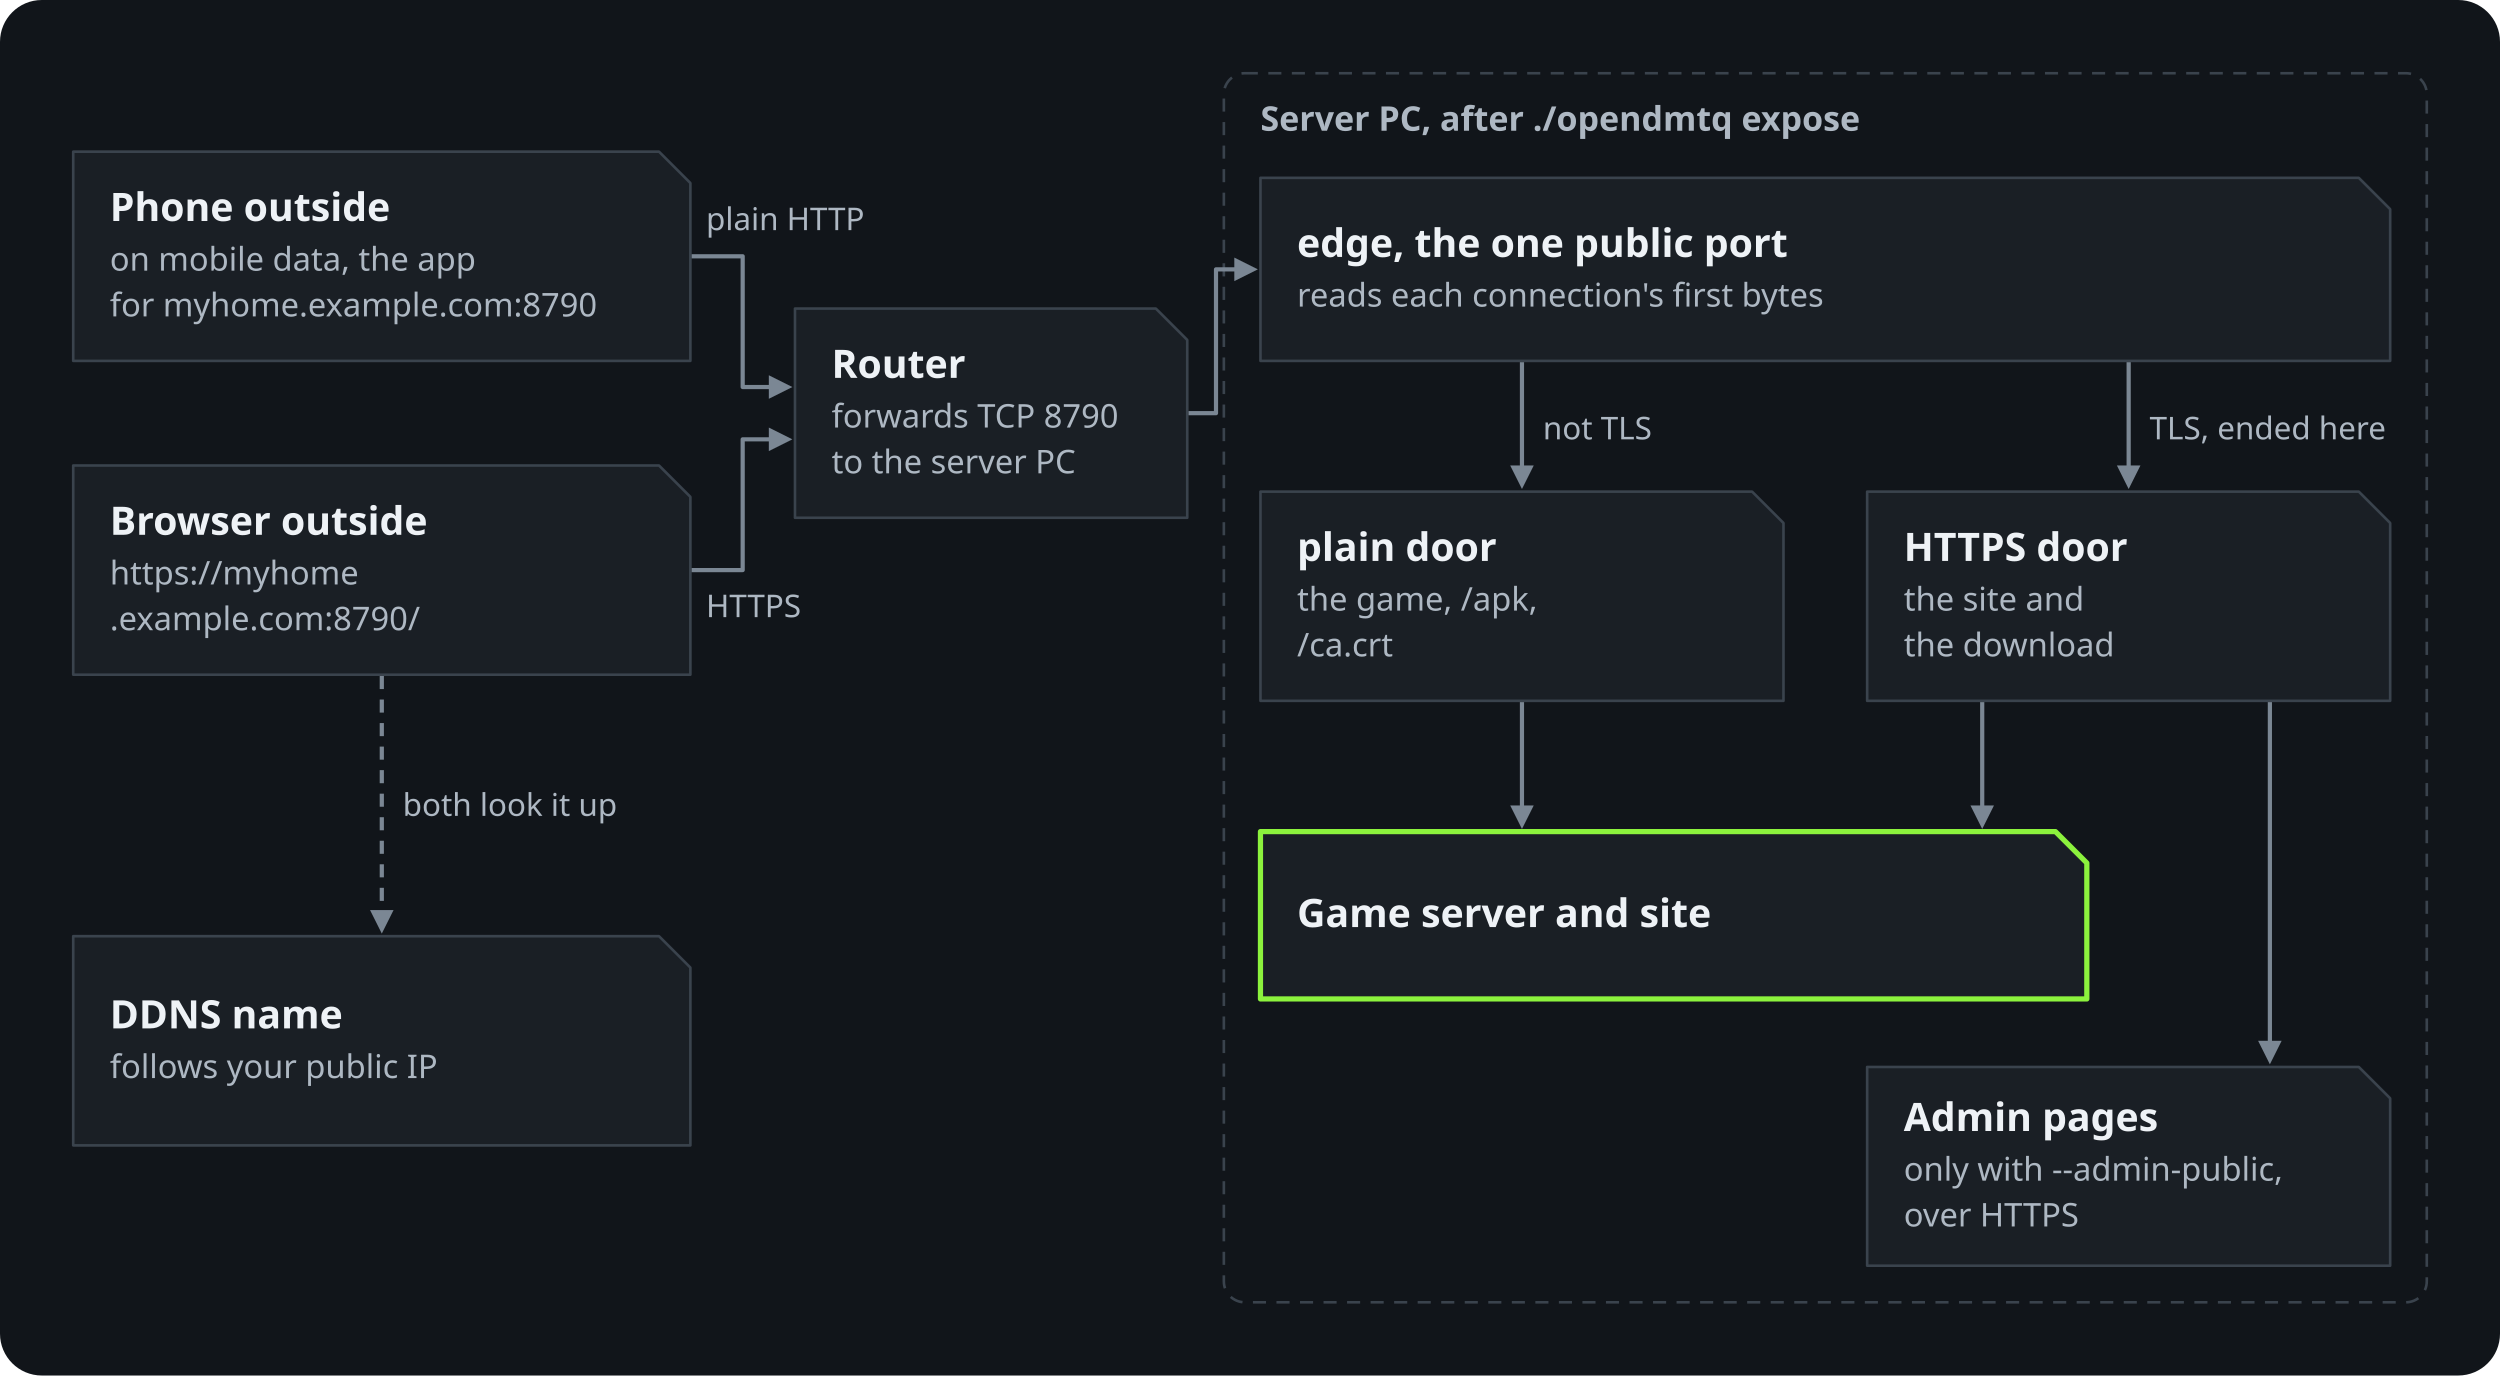
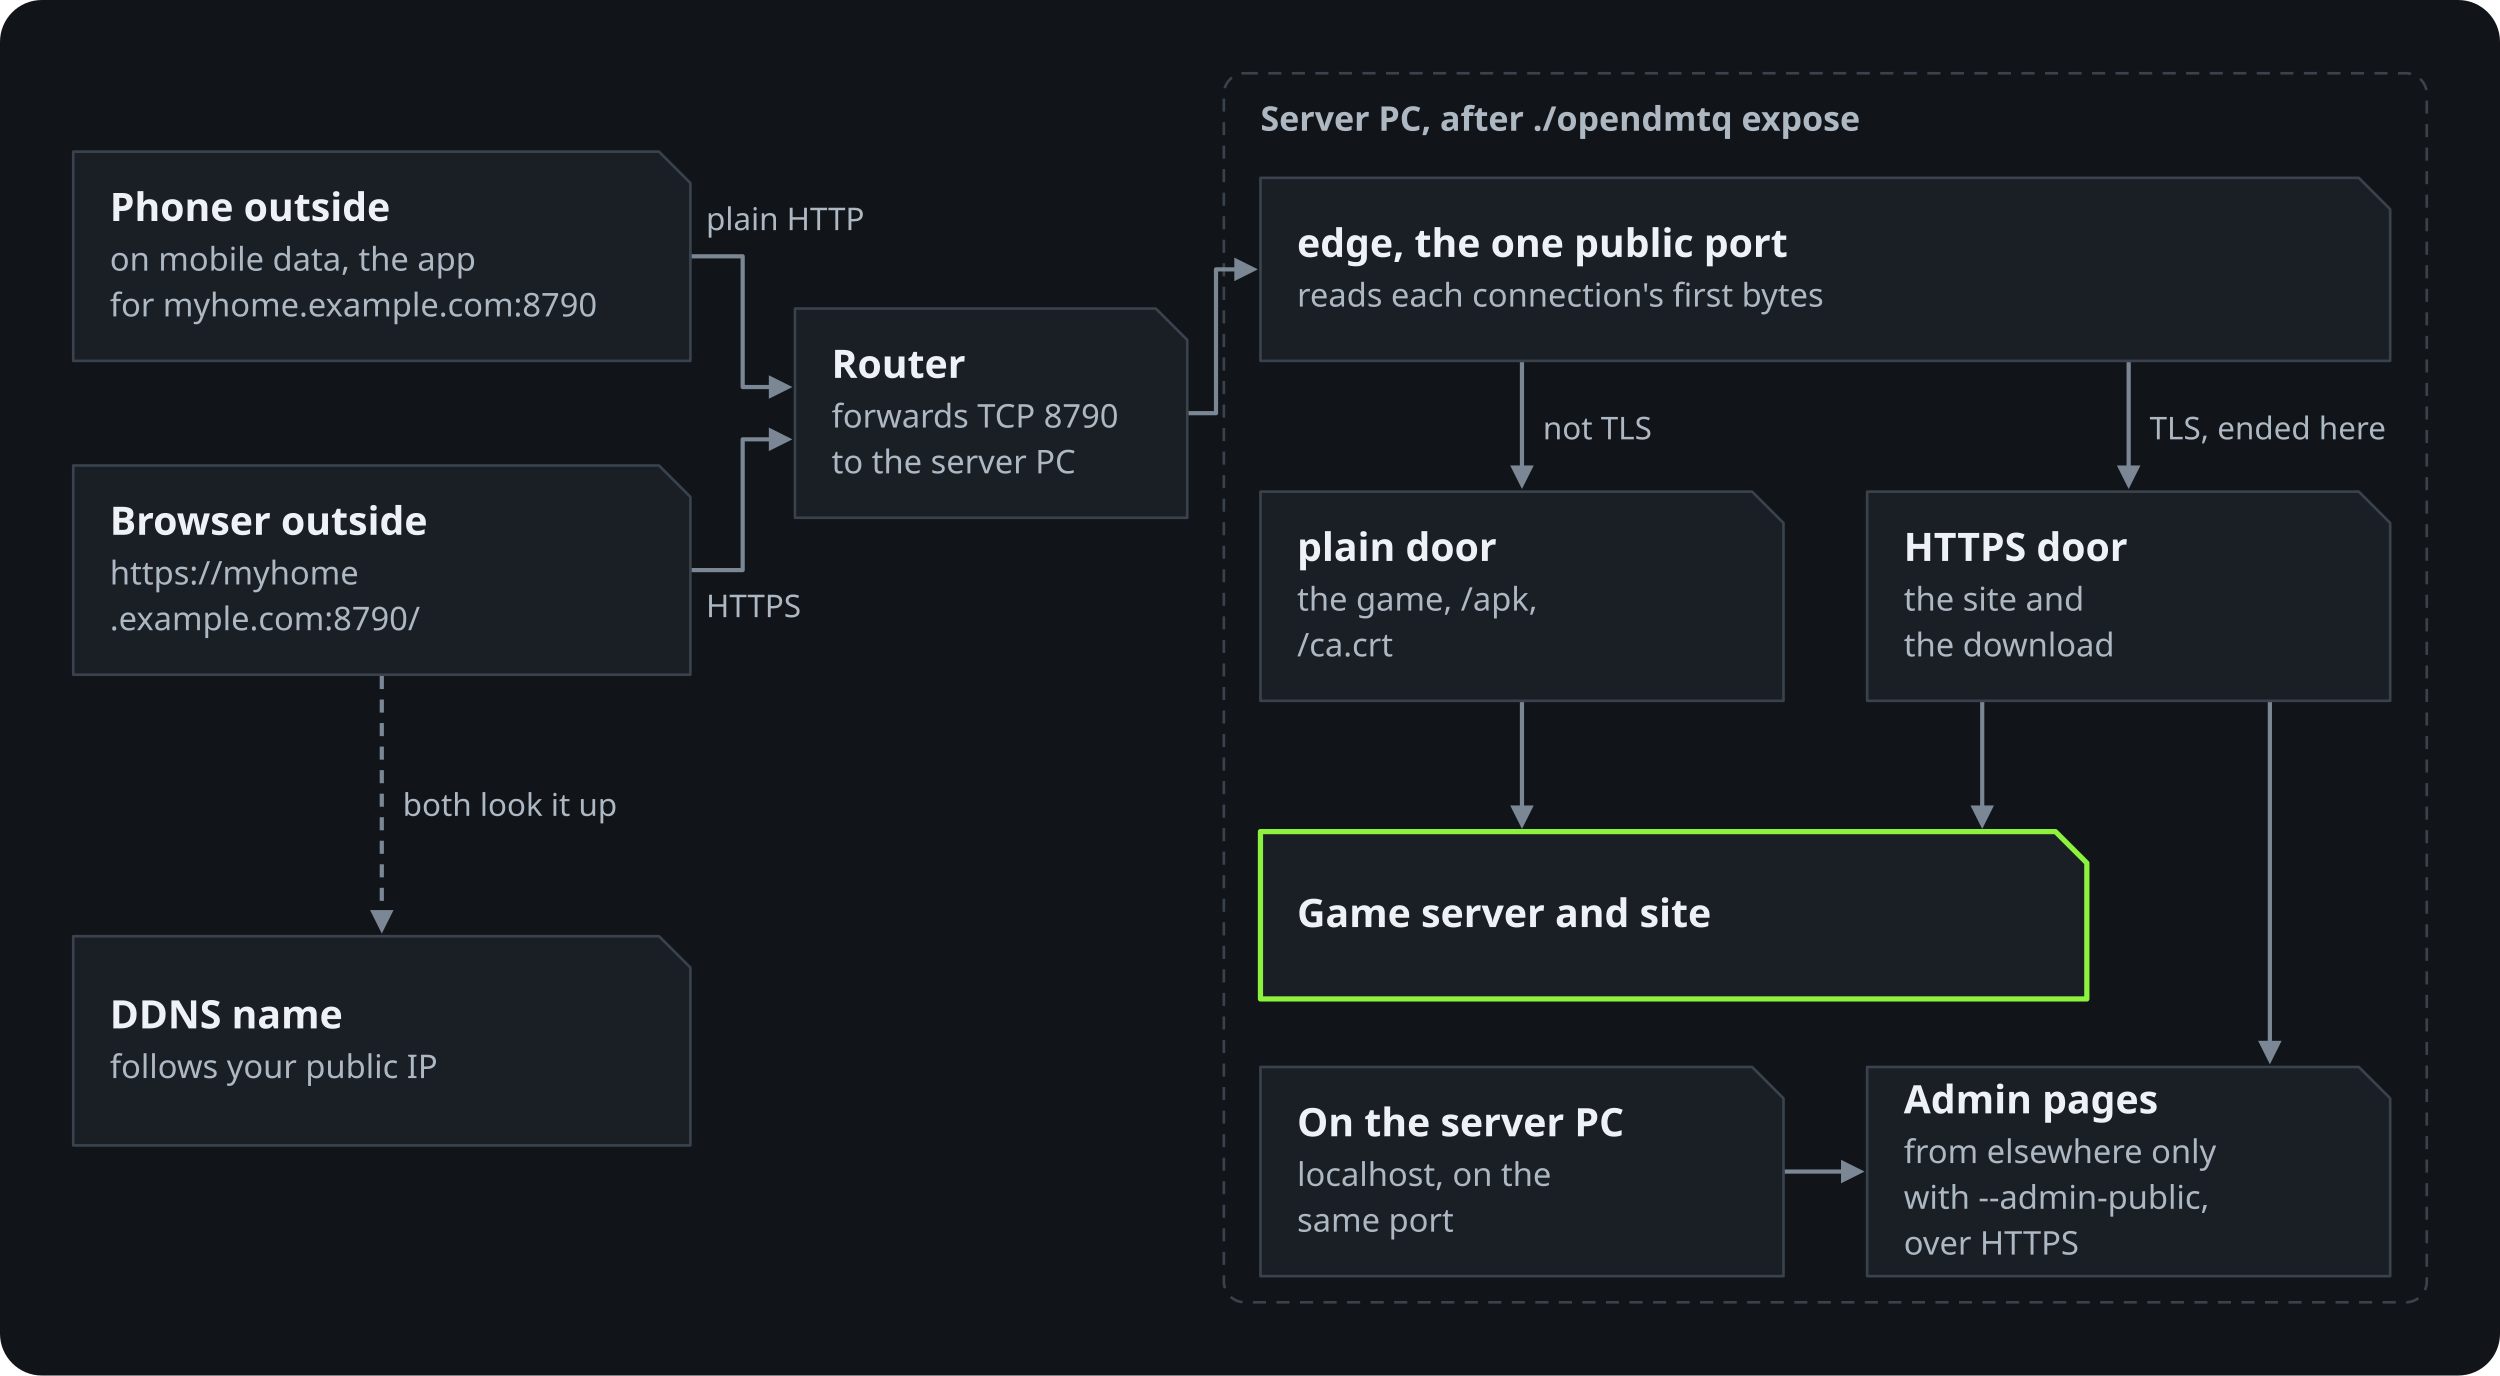
- <svg xmlns="http://www.w3.org/2000/svg" viewBox="-28 -28 956 526" width="956" height="526" font-family="-apple-system, BlinkMacSystemFont, 'Segoe UI', 'Noto Sans', 'Apple SD Gothic Neo', 'Malgun Gothic', 'Noto Sans KR', Helvetica, Arial, sans-serif" role="img" aria-label="Playing from outside: a phone on mobile data and a browser look up the DDNS name, which follows your public IP, and connect to your router, which forwards TCP 8790 to the server PC. There the edge, the one public port, reads each connection's first bytes: plain HTTP goes to the plain door (the game, /apk, /ca.crt), TLS is ended and goes to the HTTPS door (the site and the download). The admin pages answer there only after expose --admin-public">
+ <svg xmlns="http://www.w3.org/2000/svg" viewBox="-28 -28 956 526" width="956" height="526" font-family="-apple-system, BlinkMacSystemFont, 'Segoe UI', 'Noto Sans', 'Apple SD Gothic Neo', 'Malgun Gothic', 'Noto Sans KR', Helvetica, Arial, sans-serif" role="img" aria-label="Playing from outside: a phone on mobile data and a browser look up the DDNS name, which follows your public IP, and connect to your router, which forwards TCP 8790 to the server PC. There the edge, the one public port, reads each connection's first bytes: plain HTTP goes to the plain door (the game, /apk, /ca.crt), TLS is ended and goes to the HTTPS door (the site and the download). The admin pages answer the server PC itself on the same port (localhost), and visits from elsewhere only after expose --admin-public, over HTTPS; under Docker Desktop and rootless Docker only with --admin-public">
  <rect x="-28" y="-28" width="956" height="526" rx="16" fill="#11151a" />
  <path d="M0,30 H224 L236,42 V110 H0 Z" fill="#1a1f25" stroke="#3a434d" stroke-width="1" stroke-linejoin="round" />
  <text x="14" y="56.5" font-size="15" font-weight="600" fill="#eef2f6" text-anchor="start" data-box="14,222">Phone outside</text>
  <text x="14" y="75.5" font-size="12.5" fill="#aeb8c3" text-anchor="start" data-box="14,222">on mobile data, the app</text>
  <text x="14" y="93" font-size="12.5" fill="#aeb8c3" text-anchor="start" data-box="14,222">for myhome.example.com:8790</text>
  <path d="M0,150 H224 L236,162 V230 H0 Z" fill="#1a1f25" stroke="#3a434d" stroke-width="1" stroke-linejoin="round" />
  <text x="14" y="176.5" font-size="15" font-weight="600" fill="#eef2f6" text-anchor="start" data-box="14,222">Browser outside</text>
  <text x="14" y="195.5" font-size="12.5" fill="#aeb8c3" text-anchor="start" data-box="14,222">https://myhome</text>
  <text x="14" y="213" font-size="12.5" fill="#aeb8c3" text-anchor="start" data-box="14,222">.example.com:8790/</text>
  <path d="M0,330 H224 L236,342 V410 H0 Z" fill="#1a1f25" stroke="#3a434d" stroke-width="1" stroke-linejoin="round" />
  <text x="14" y="365.25" font-size="15" font-weight="600" fill="#eef2f6" text-anchor="start" data-box="14,222">DDNS name</text>
  <text x="14" y="384.25" font-size="12.5" fill="#aeb8c3" text-anchor="start" data-box="14,222">follows your public IP</text>
  <path d="M118,230.5 L118,322" fill="none" stroke="#7b8794" stroke-width="1.6" stroke-dasharray="5 4" />
  <path d="M118,329 L113.5,320.0 L122.5,320.0 Z" fill="#7b8794" data-tip="118,329" />
  <text x="126" y="284" font-size="12" fill="#aeb8c3" text-anchor="start" data-box="124,232">both look it up</text>
  <path d="M276,90 H414 L426,102 V170 H276 Z" fill="#1a1f25" stroke="#3a434d" stroke-width="1" stroke-linejoin="round" />
  <text x="290" y="116.5" font-size="15" font-weight="600" fill="#eef2f6" text-anchor="start" data-box="290,412">Router</text>
  <text x="290" y="135.5" font-size="12.5" fill="#aeb8c3" text-anchor="start" data-box="290,412">forwards TCP 8790</text>
  <text x="290" y="153" font-size="12.5" fill="#aeb8c3" text-anchor="start" data-box="290,412">to the server PC</text>
  <path d="M236.5,70 L256,70 L256,120 L268,120" fill="none" stroke="#7b8794" stroke-width="1.6" stroke-linejoin="round" />
  <path d="M275,120 L266.0,124.5 L266.0,115.5 Z" fill="#7b8794" data-tip="275,120" />
  <text x="242" y="60" font-size="12" fill="#aeb8c3" text-anchor="start" data-box="240,340">plain HTTP</text>
  <path d="M236.5,190 L256,190 L256,140 L268,140" fill="none" stroke="#7b8794" stroke-width="1.6" stroke-linejoin="round" />
  <path d="M275,140 L266.0,144.5 L266.0,135.5 Z" fill="#7b8794" data-tip="275,140" />
  <text x="242" y="208" font-size="12" fill="#aeb8c3" text-anchor="start" data-box="240,340">HTTPS</text>
  <rect x="440" y="0" width="460" height="470" rx="8" fill="#11151a" stroke="#3a434d" stroke-width="1" stroke-dasharray="5 4" />
  <text x="454" y="22" font-size="13" font-weight="600" fill="#aeb8c3" text-anchor="start" data-box="454,886">Server PC, after ./opendmtq expose</text>
  <path d="M454,40 H874 L886,52 V110 H454 Z" fill="#1a1f25" stroke="#3a434d" stroke-width="1" stroke-linejoin="round" />
  <text x="468" y="70.25" font-size="15" font-weight="600" fill="#eef2f6" text-anchor="start" data-box="468,872">edge, the one public port</text>
  <text x="468" y="89.25" font-size="12.5" fill="#aeb8c3" text-anchor="start" data-box="468,872">reads each connection's first bytes</text>
  <path d="M426.5,130 L437,130 L437,75 L446,75" fill="none" stroke="#7b8794" stroke-width="1.6" stroke-linejoin="round" />
  <path d="M453,75 L444.0,79.5 L444.0,70.5 Z" fill="#7b8794" data-tip="453,75" />
  <path d="M454,160 H642 L654,172 V240 H454 Z" fill="#1a1f25" stroke="#3a434d" stroke-width="1" stroke-linejoin="round" />
  <text x="468" y="186.5" font-size="15" font-weight="600" fill="#eef2f6" text-anchor="start" data-box="468,640">plain door</text>
  <text x="468" y="205.5" font-size="12.5" fill="#aeb8c3" text-anchor="start" data-box="468,640">the game, /apk,</text>
  <text x="468" y="223" font-size="12.5" fill="#aeb8c3" text-anchor="start" data-box="468,640">/ca.crt</text>
  <path d="M686,160 H874 L886,172 V240 H686 Z" fill="#1a1f25" stroke="#3a434d" stroke-width="1" stroke-linejoin="round" />
  <text x="700" y="186.5" font-size="15" font-weight="600" fill="#eef2f6" text-anchor="start" data-box="700,872">HTTPS door</text>
  <text x="700" y="205.5" font-size="12.5" fill="#aeb8c3" text-anchor="start" data-box="700,872">the site and</text>
  <text x="700" y="223" font-size="12.5" fill="#aeb8c3" text-anchor="start" data-box="700,872">the download</text>
  <path d="M554,110.5 L554,152" fill="none" stroke="#7b8794" stroke-width="1.6" stroke-linejoin="round" />
  <path d="M554,159 L549.5,150.0 L558.5,150.0 Z" fill="#7b8794" data-tip="554,159" />
  <text x="562" y="140" font-size="12" fill="#aeb8c3" text-anchor="start" data-box="558,680">not TLS</text>
  <path d="M786,110.5 L786,152" fill="none" stroke="#7b8794" stroke-width="1.6" stroke-linejoin="round" />
  <path d="M786,159 L781.5,150.0 L790.5,150.0 Z" fill="#7b8794" data-tip="786,159" />
  <text x="794" y="140" font-size="12" fill="#aeb8c3" text-anchor="start" data-box="790,896">TLS, ended here</text>
  <path d="M454,290 H758 L770,302 V354 H454 Z" fill="#1a1f25" stroke="#8cf23d" stroke-width="2" stroke-linejoin="round" />
  <text x="468" y="326.5" font-size="15" font-weight="600" fill="#eef2f6" text-anchor="start" data-box="468,756">Game server and site</text>
  <path d="M554,240.5 L554,282" fill="none" stroke="#7b8794" stroke-width="1.6" stroke-linejoin="round" />
  <path d="M554,289 L549.5,280.0 L558.5,280.0 Z" fill="#7b8794" data-tip="554,289" />
  <path d="M730,240.5 L730,282" fill="none" stroke="#7b8794" stroke-width="1.6" stroke-linejoin="round" />
  <path d="M730,289 L725.5,280.0 L734.5,280.0 Z" fill="#7b8794" data-tip="730,289" />
-   <path d="M686,380 H874 L886,392 V456 H686 Z" fill="#1a1f25" stroke="#3a434d" stroke-width="1" stroke-linejoin="round" />
-   <text x="700" y="404.5" font-size="15" font-weight="600" fill="#eef2f6" text-anchor="start" data-box="700,872">Admin pages</text>
-   <text x="700" y="423.5" font-size="12.5" fill="#aeb8c3" text-anchor="start" data-box="700,872">only with --admin-public,</text>
-   <text x="700" y="441" font-size="12.5" fill="#aeb8c3" text-anchor="start" data-box="700,872">over HTTPS</text>
+   <path d="M454,380 H642 L654,392 V460 H454 Z" fill="#1a1f25" stroke="#3a434d" stroke-width="1" stroke-linejoin="round" />
+   <text x="468" y="406.5" font-size="15" font-weight="600" fill="#eef2f6" text-anchor="start" data-box="468,640">On the server PC</text>
+   <text x="468" y="425.5" font-size="12.5" fill="#aeb8c3" text-anchor="start" data-box="468,640">localhost, on the</text>
+   <text x="468" y="443" font-size="12.5" fill="#aeb8c3" text-anchor="start" data-box="468,640">same port</text>
+   <path d="M686,380 H874 L886,392 V460 H686 Z" fill="#1a1f25" stroke="#3a434d" stroke-width="1" stroke-linejoin="round" />
+   <text x="700" y="397.75" font-size="15" font-weight="600" fill="#eef2f6" text-anchor="start" data-box="700,872">Admin pages</text>
+   <text x="700" y="416.75" font-size="12.5" fill="#aeb8c3" text-anchor="start" data-box="700,872">from elsewhere only</text>
+   <text x="700" y="434.25" font-size="12.5" fill="#aeb8c3" text-anchor="start" data-box="700,872">with --admin-public,</text>
+   <text x="700" y="451.75" font-size="12.5" fill="#aeb8c3" text-anchor="start" data-box="700,872">over HTTPS</text>
+   <path d="M654.5,420 L678,420" fill="none" stroke="#7b8794" stroke-width="1.6" stroke-linejoin="round" />
+   <path d="M685,420 L676.0,424.5 L676.0,415.5 Z" fill="#7b8794" data-tip="685,420" />
  <path d="M840,240.5 L840,372" fill="none" stroke="#7b8794" stroke-width="1.6" stroke-linejoin="round" />
  <path d="M840,379 L835.5,370.0 L844.5,370.0 Z" fill="#7b8794" data-tip="840,379" />
</svg>
